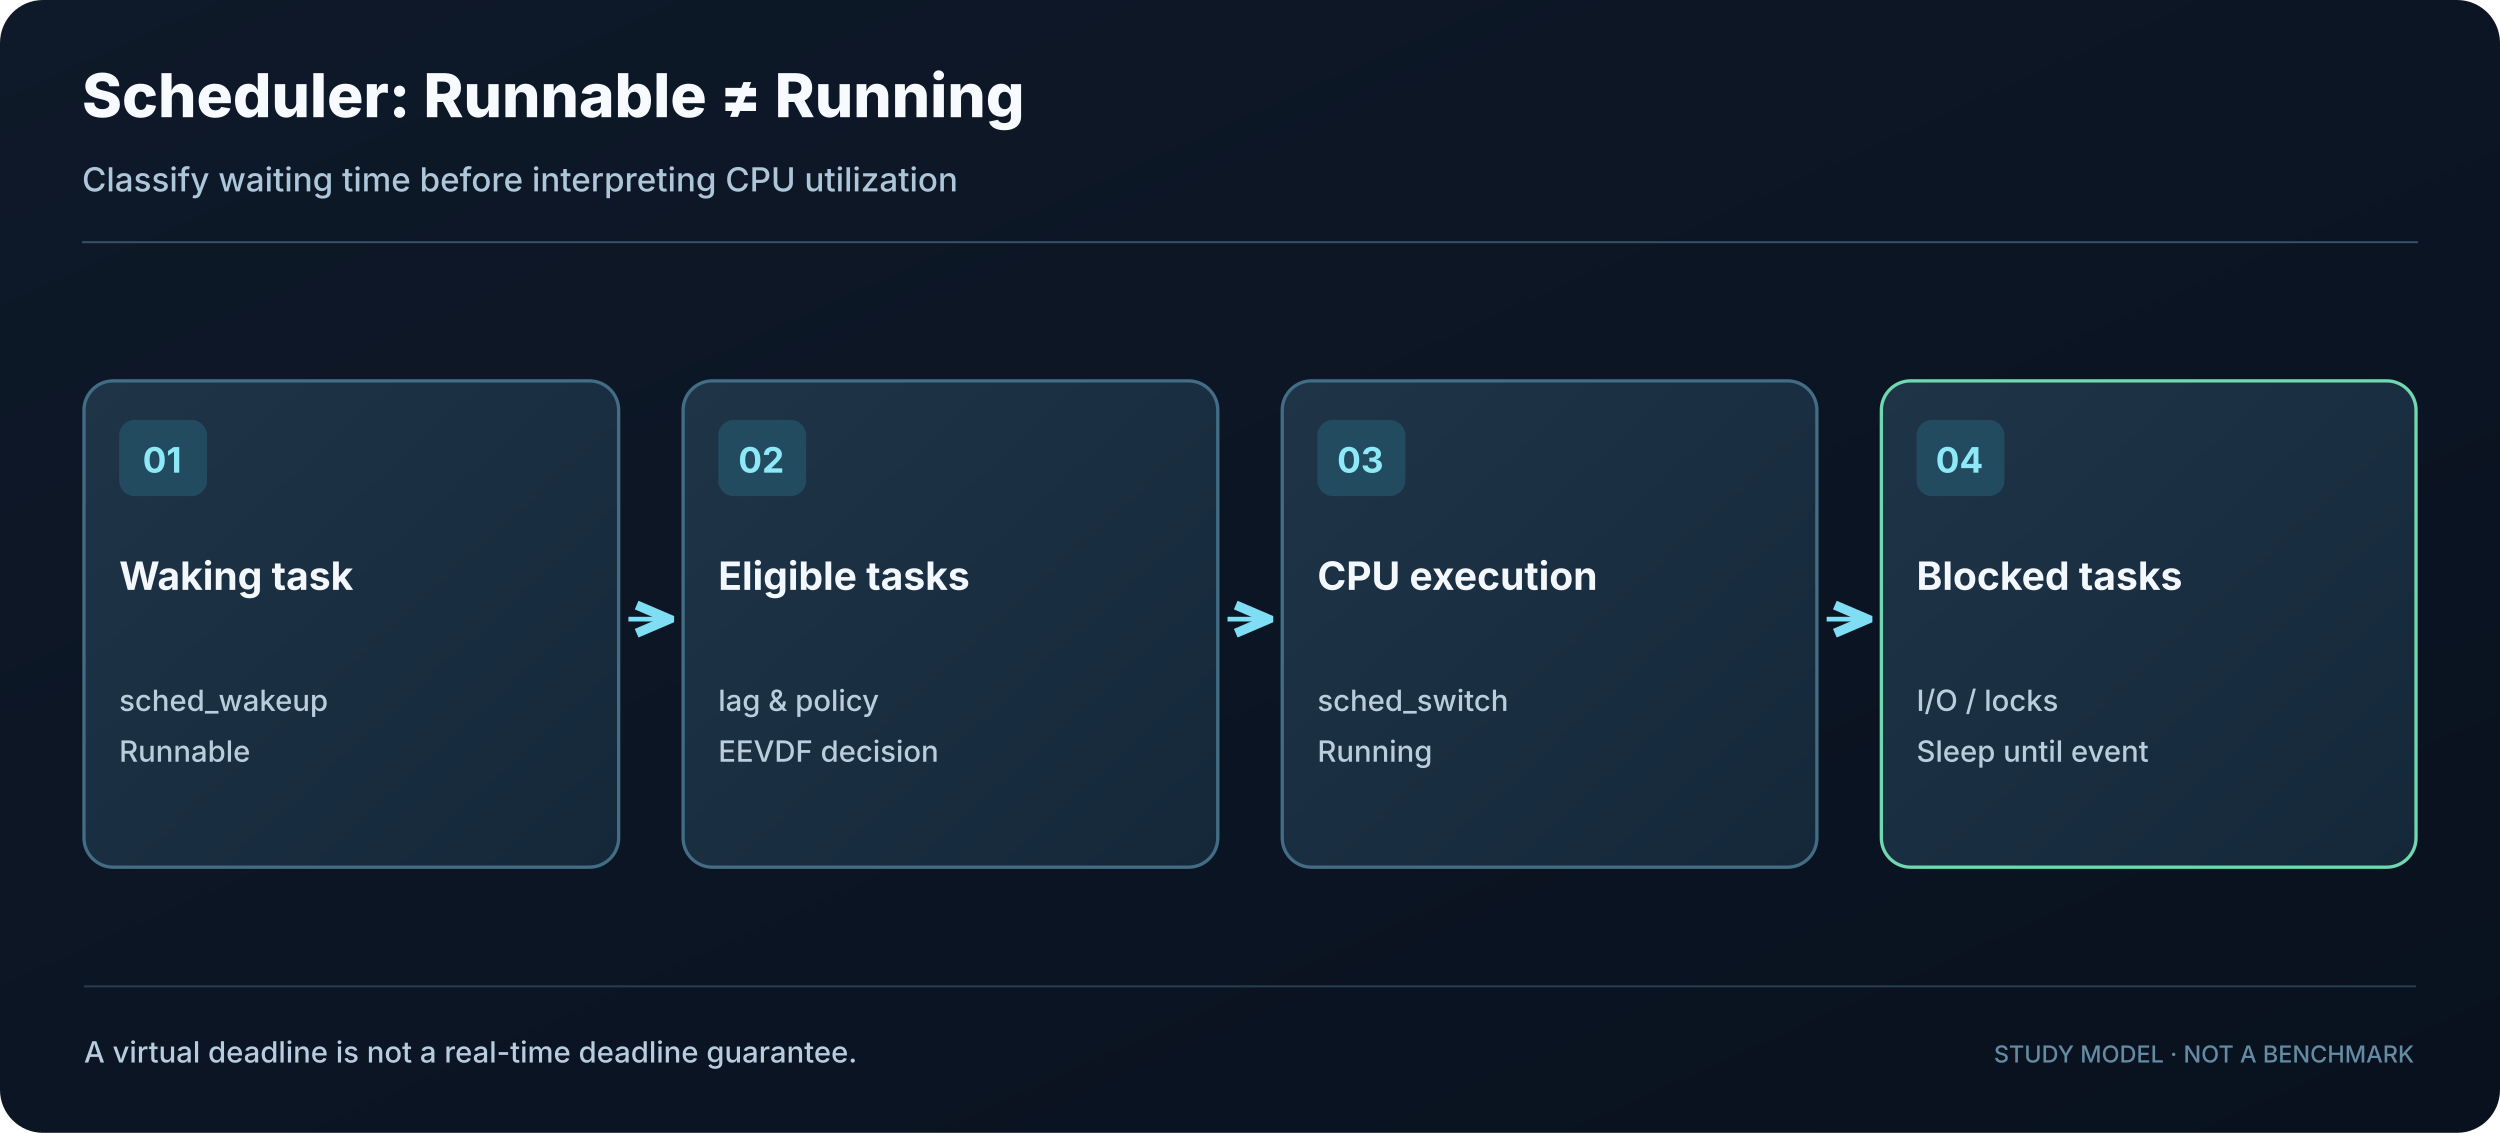
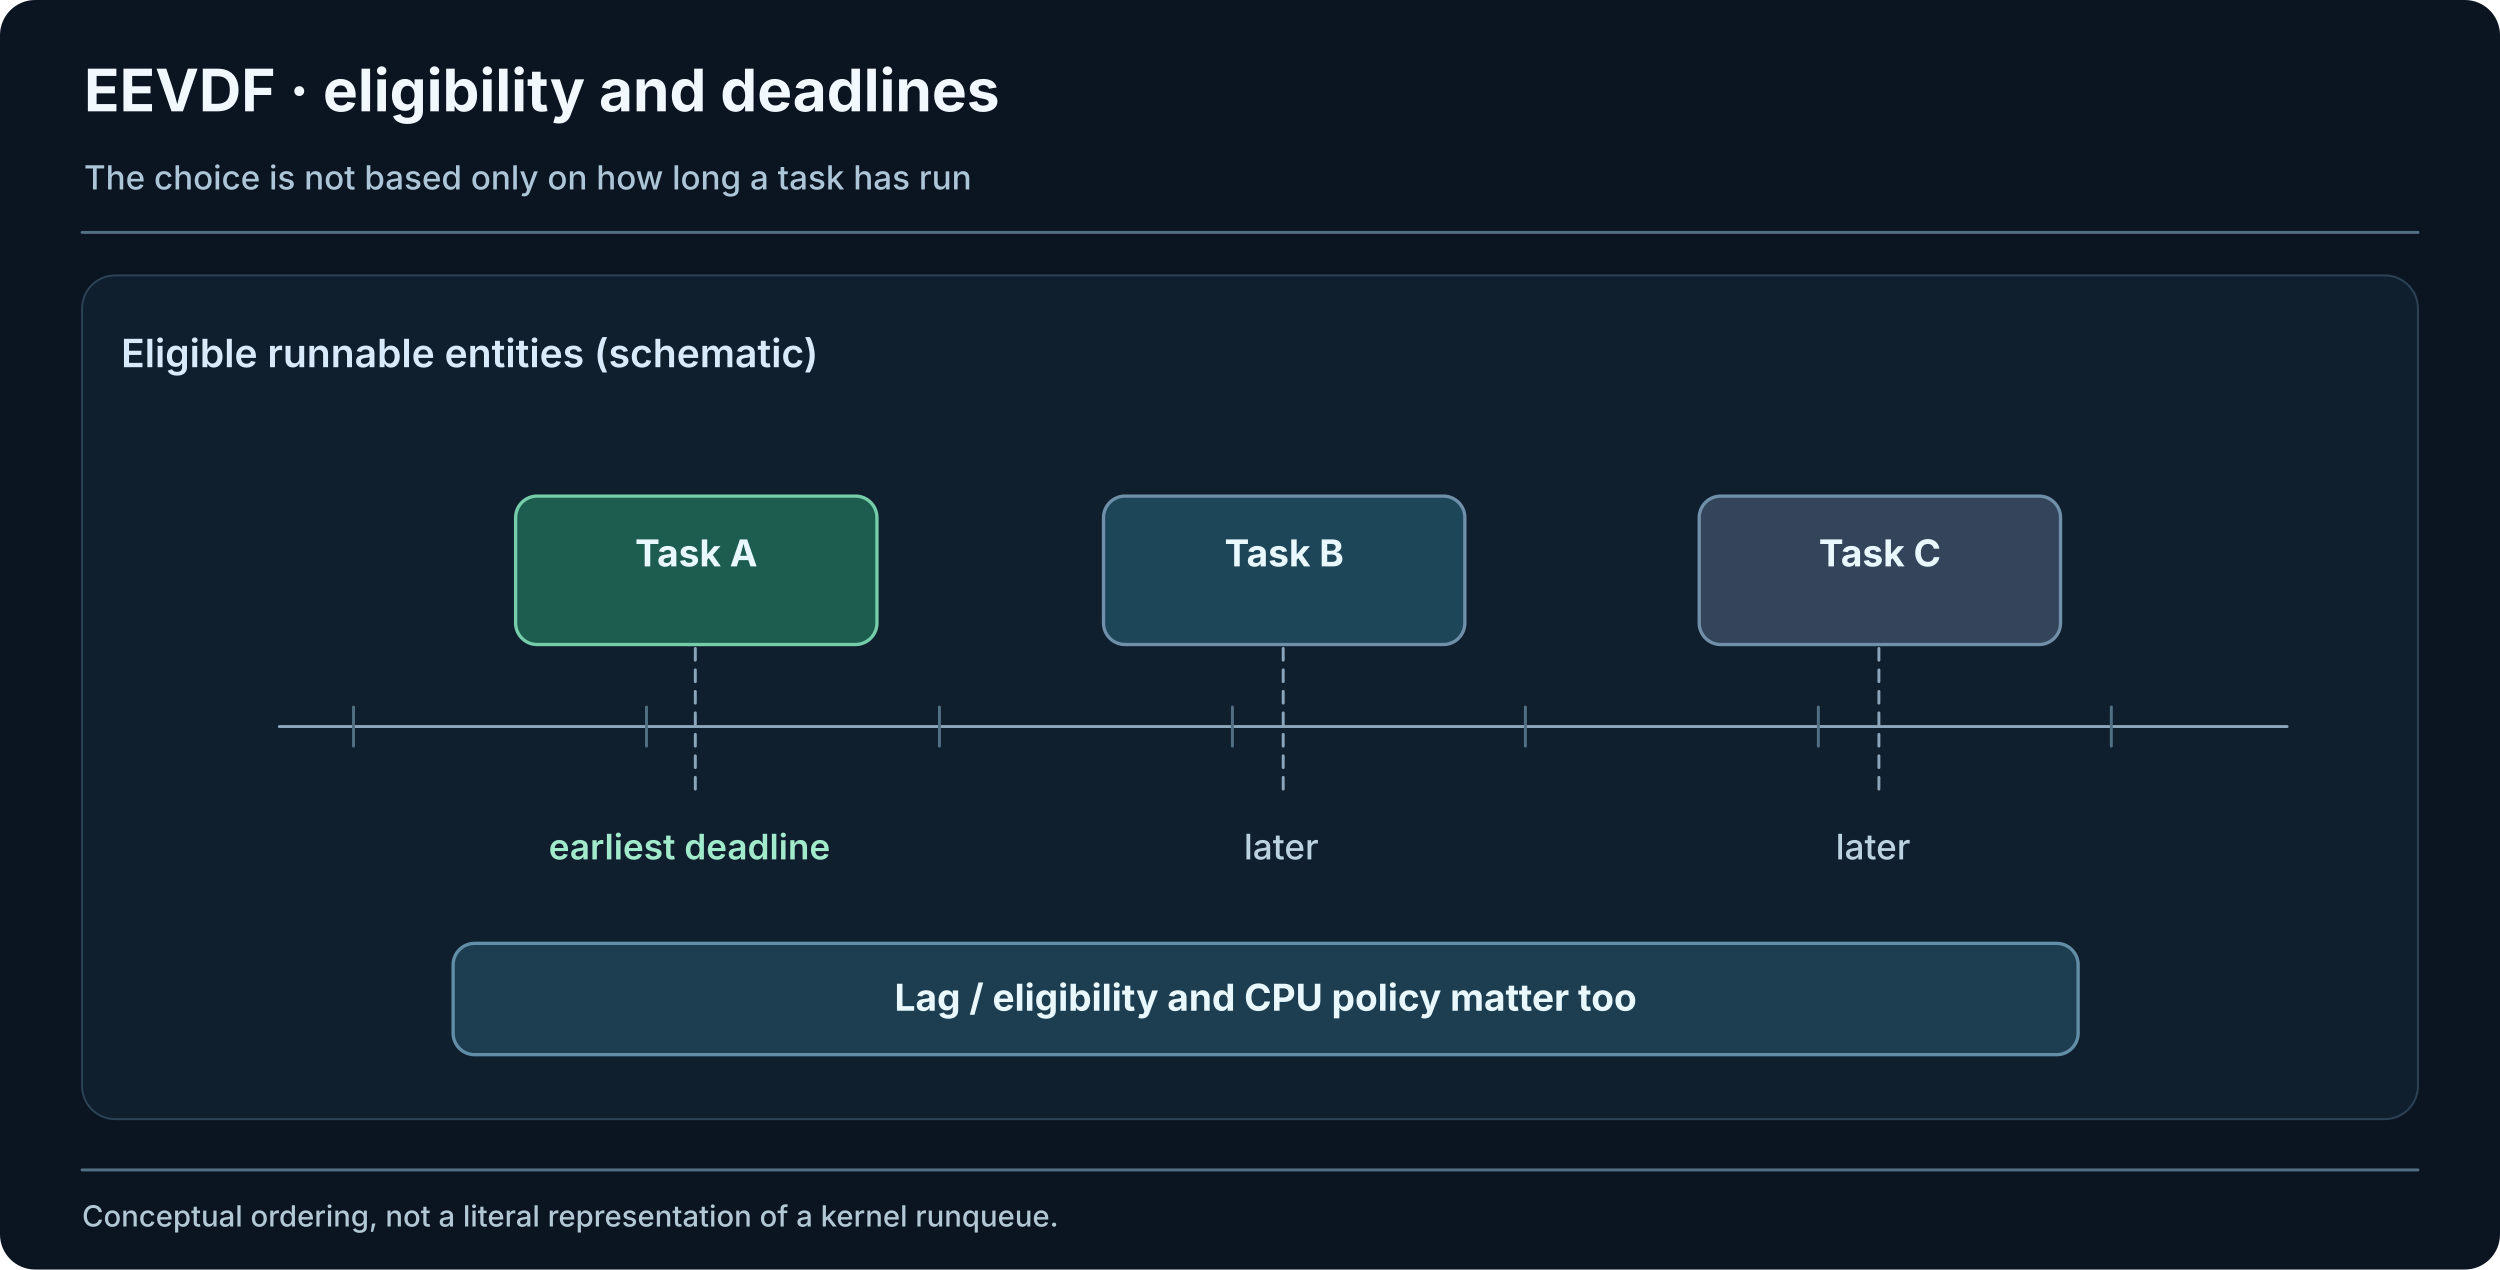
- <svg xmlns="http://www.w3.org/2000/svg" viewBox="0 0 1280 580" role="img" aria-label="Scheduler: Runnable ≠ Running">
+ <svg xmlns="http://www.w3.org/2000/svg" viewBox="0 0 1280 650" role="img" aria-labelledby="t d">
  <defs>
-     <linearGradient id="bg" x1="0" y1="0" x2="1" y2="1">
-       <stop offset="0" stop-color="#0e1929" />
-       <stop offset="1" stop-color="#09111e" />
-     </linearGradient>
-     <linearGradient id="card" x1="0" y1="0" x2="1" y2="1">
-       <stop offset="0" stop-color="#203448" />
-       <stop offset="1" stop-color="#14283a" />
-     </linearGradient>
-     <marker id="arrow" markerWidth="9" markerHeight="9" refX="8" refY="4" orient="auto">
-       <path d="M1 1 L8 4 L1 7" stroke="#7fdef3" stroke-width="2" fill="none" />
+     <marker id="a" markerWidth="8" markerHeight="8" refX="7" refY="4" orient="auto">
+       <path d="M0 1L7 4L0 7" fill="none" stroke="#76c9d3" stroke-width="1.8" />
    </marker>
  </defs>
-   <rect width="1280" height="580" rx="22" fill="url(#bg)" />
-   <path d="M42 124H1238" stroke="#36526b" />
-   <text x="42" y="60" font-size="31" fill="#f7fbff" font-weight="760" font-family="Inter,'Noto Sans',Arial,sans-serif">Scheduler: Runnable ≠ Running</text>
-   <text x="42" y="98" font-size="17" fill="#adc6da" font-weight="450" font-family="Inter,'Noto Sans',Arial,sans-serif">Classify waiting time before interpreting CPU utilization</text>
-   <rect x="43" y="195" width="273.75" height="249" rx="15" fill="url(#card)" stroke="#426d85" stroke-width="1.7" />
-   <rect x="61" y="215" width="45" height="39" rx="8" fill="#234b60" />
-   <text x="83" y="242" font-size="18" fill="#8de9f7" font-weight="720" font-family="Inter,'Noto Sans',Arial,sans-serif" text-anchor="middle">01</text>
-   <text x="61" y="302" font-size="20" fill="#f3f8fe" font-weight="730" font-family="Inter,'Noto Sans',Arial,sans-serif">Waking task</text>
-   <text x="61" y="364" font-size="15" fill="#b9cedd" font-weight="480" font-family="Inter,'Noto Sans',Arial,sans-serif">sched_wakeup</text>
-   <text x="61" y="390" font-size="15" fill="#b9cedd" font-weight="480" font-family="Inter,'Noto Sans',Arial,sans-serif">Runnable</text>
-   <path d="M321.75 317H342.75" stroke="#7ee0f4" stroke-width="2.4" fill="none" marker-end="url(#arrow)" />
-   <rect x="349.75" y="195" width="273.75" height="249" rx="15" fill="url(#card)" stroke="#426d85" stroke-width="1.7" />
-   <rect x="367.75" y="215" width="45" height="39" rx="8" fill="#234b60" />
-   <text x="389.75" y="242" font-size="18" fill="#8de9f7" font-weight="720" font-family="Inter,'Noto Sans',Arial,sans-serif" text-anchor="middle">02</text>
-   <text x="367.75" y="302" font-size="20" fill="#f3f8fe" font-weight="730" font-family="Inter,'Noto Sans',Arial,sans-serif">Eligible tasks</text>
-   <text x="367.75" y="364" font-size="15" fill="#b9cedd" font-weight="480" font-family="Inter,'Noto Sans',Arial,sans-serif">lag &amp; policy</text>
-   <text x="367.75" y="390" font-size="15" fill="#b9cedd" font-weight="480" font-family="Inter,'Noto Sans',Arial,sans-serif">EEVDF decision</text>
-   <path d="M628.5 317H649.5" stroke="#7ee0f4" stroke-width="2.4" fill="none" marker-end="url(#arrow)" />
-   <rect x="656.5" y="195" width="273.75" height="249" rx="15" fill="url(#card)" stroke="#426d85" stroke-width="1.7" />
-   <rect x="674.5" y="215" width="45" height="39" rx="8" fill="#234b60" />
-   <text x="696.5" y="242" font-size="18" fill="#8de9f7" font-weight="720" font-family="Inter,'Noto Sans',Arial,sans-serif" text-anchor="middle">03</text>
-   <text x="674.5" y="302" font-size="20" fill="#f3f8fe" font-weight="730" font-family="Inter,'Noto Sans',Arial,sans-serif">CPU execution</text>
-   <text x="674.5" y="364" font-size="15" fill="#b9cedd" font-weight="480" font-family="Inter,'Noto Sans',Arial,sans-serif">sched_switch</text>
-   <text x="674.5" y="390" font-size="15" fill="#b9cedd" font-weight="480" font-family="Inter,'Noto Sans',Arial,sans-serif">Running</text>
-   <path d="M935.25 317H956.25" stroke="#7ee0f4" stroke-width="2.4" fill="none" marker-end="url(#arrow)" />
-   <rect x="963.25" y="195" width="273.75" height="249" rx="15" fill="url(#card)" stroke="#70d8af" stroke-width="1.7" />
-   <rect x="981.25" y="215" width="45" height="39" rx="8" fill="#234b60" />
-   <text x="1003.25" y="242" font-size="18" fill="#8de9f7" font-weight="720" font-family="Inter,'Noto Sans',Arial,sans-serif" text-anchor="middle">04</text>
-   <text x="981.25" y="302" font-size="20" fill="#f3f8fe" font-weight="730" font-family="Inter,'Noto Sans',Arial,sans-serif">Blocked tasks</text>
-   <text x="981.25" y="364" font-size="15" fill="#b9cedd" font-weight="480" font-family="Inter,'Noto Sans',Arial,sans-serif">I/O / locks</text>
-   <text x="981.25" y="390" font-size="15" fill="#b9cedd" font-weight="480" font-family="Inter,'Noto Sans',Arial,sans-serif">Sleep until event</text>
-   <path d="M43 505H1237" stroke="#283d52" />
-   <text x="43" y="544" font-size="15" fill="#b7cddd" font-weight="480" font-family="Inter,'Noto Sans',Arial,sans-serif">A virtual deadline is not a real-time deadline guarantee.</text>
-   <text x="1236" y="544" font-size="12" fill="#638ba4" font-weight="550" font-family="Inter,'Noto Sans',Arial,sans-serif" text-anchor="end">STUDY MODEL · NOT A BENCHMARK</text>
+   <rect width="1280" height="650" rx="18" fill="#0b1421" />
+   <rect x="42" y="141" width="1196" height="432" rx="17" fill="#101f2e" stroke="#2c4356" />
+   <text x="43" y="57" text-anchor="start" font-family="Inter,Noto Sans KR,Arial,sans-serif" font-size="30" font-weight="700" fill="#f1f8fe">EEVDF · eligibility and deadlines</text>
+   <text x="43" y="97" text-anchor="start" font-family="Inter,Noto Sans KR,Arial,sans-serif" font-size="17" font-weight="500" fill="#acc6d7">The choice is not based only on how long a task has run</text>
+   <path d="M42 119L1238 119" fill="none" stroke="#527083" stroke-width="1.5" stroke-linecap="round" stroke-linejoin="round" />
+   <text x="62" y="188" text-anchor="start" font-family="Inter,Noto Sans KR,Arial,sans-serif" font-size="20" font-weight="600" fill="#d9eafa">Eligible runnable entities (schematic)</text>
+   <path d="M143 372L1171 372" fill="none" stroke="#8ba6ba" stroke-width="1.5" stroke-linecap="round" stroke-linejoin="round" />
+   <path d="M181 362L181 382" fill="none" stroke="#527083" stroke-width="1.5" stroke-linecap="round" stroke-linejoin="round" />
+   <path d="M331 362L331 382" fill="none" stroke="#527083" stroke-width="1.5" stroke-linecap="round" stroke-linejoin="round" />
+   <path d="M481 362L481 382" fill="none" stroke="#527083" stroke-width="1.5" stroke-linecap="round" stroke-linejoin="round" />
+   <path d="M631 362L631 382" fill="none" stroke="#527083" stroke-width="1.5" stroke-linecap="round" stroke-linejoin="round" />
+   <path d="M781 362L781 382" fill="none" stroke="#527083" stroke-width="1.5" stroke-linecap="round" stroke-linejoin="round" />
+   <path d="M931 362L931 382" fill="none" stroke="#527083" stroke-width="1.5" stroke-linecap="round" stroke-linejoin="round" />
+   <path d="M1081 362L1081 382" fill="none" stroke="#527083" stroke-width="1.5" stroke-linecap="round" stroke-linejoin="round" />
+   <rect x="264" y="254" width="185" height="76" rx="11" fill="#1d5d4f" stroke="#75cda9" stroke-width="1.7" />
+   <text x="356.5" y="290" text-anchor="middle" font-family="Inter,Noto Sans KR,Arial,sans-serif" font-size="19" font-weight="650" fill="#e9f8fc">Task A</text>
+   <path d="M356 332L356 408" fill="none" stroke="#8ba6ba" stroke-width="1.5" stroke-linecap="round" stroke-linejoin="round" stroke-dasharray="6 5" />
+   <rect x="565" y="254" width="185" height="76" rx="11" fill="#1d4659" stroke="#708fa9" stroke-width="1.7" />
+   <text x="657.5" y="290" text-anchor="middle" font-family="Inter,Noto Sans KR,Arial,sans-serif" font-size="19" font-weight="650" fill="#e9f8fc">Task B</text>
+   <path d="M657 332L657 408" fill="none" stroke="#8ba6ba" stroke-width="1.5" stroke-linecap="round" stroke-linejoin="round" stroke-dasharray="6 5" />
+   <rect x="870" y="254" width="185" height="76" rx="11" fill="#34455b" stroke="#708fa9" stroke-width="1.7" />
+   <text x="962.5" y="290" text-anchor="middle" font-family="Inter,Noto Sans KR,Arial,sans-serif" font-size="19" font-weight="650" fill="#e9f8fc">Task C</text>
+   <path d="M962 332L962 408" fill="none" stroke="#8ba6ba" stroke-width="1.5" stroke-linecap="round" stroke-linejoin="round" stroke-dasharray="6 5" />
+   <text x="353" y="440" text-anchor="middle" font-family="Inter,Noto Sans KR,Arial,sans-serif" font-size="18" font-weight="600" fill="#a1eacb">earliest deadline</text>
+   <text x="656" y="440" text-anchor="middle" font-family="Inter,Noto Sans KR,Arial,sans-serif" font-size="18" font-weight="500" fill="#bdd2e1">later</text>
+   <text x="959" y="440" text-anchor="middle" font-family="Inter,Noto Sans KR,Arial,sans-serif" font-size="18" font-weight="500" fill="#bdd2e1">later</text>
+   <rect x="232" y="483" width="832" height="57" rx="11" fill="#1d3e50" stroke="#628ea7" stroke-width="1.7" />
+   <text x="648.0" y="517.5" text-anchor="middle" font-family="Inter,Noto Sans KR,Arial,sans-serif" font-size="19" font-weight="650" fill="#e9f8fc">Lag / eligibility and CPU policy matter too</text>
+   <path d="M42 599L1238 599" fill="none" stroke="#527083" stroke-width="1.5" stroke-linecap="round" stroke-linejoin="round" />
+   <text x="42" y="628" text-anchor="start" font-family="Inter,Noto Sans KR,Arial,sans-serif" font-size="15" font-weight="500" fill="#b2c8d5">Conceptual ordering, not a literal representation of a kernel runqueue.</text>
</svg>
